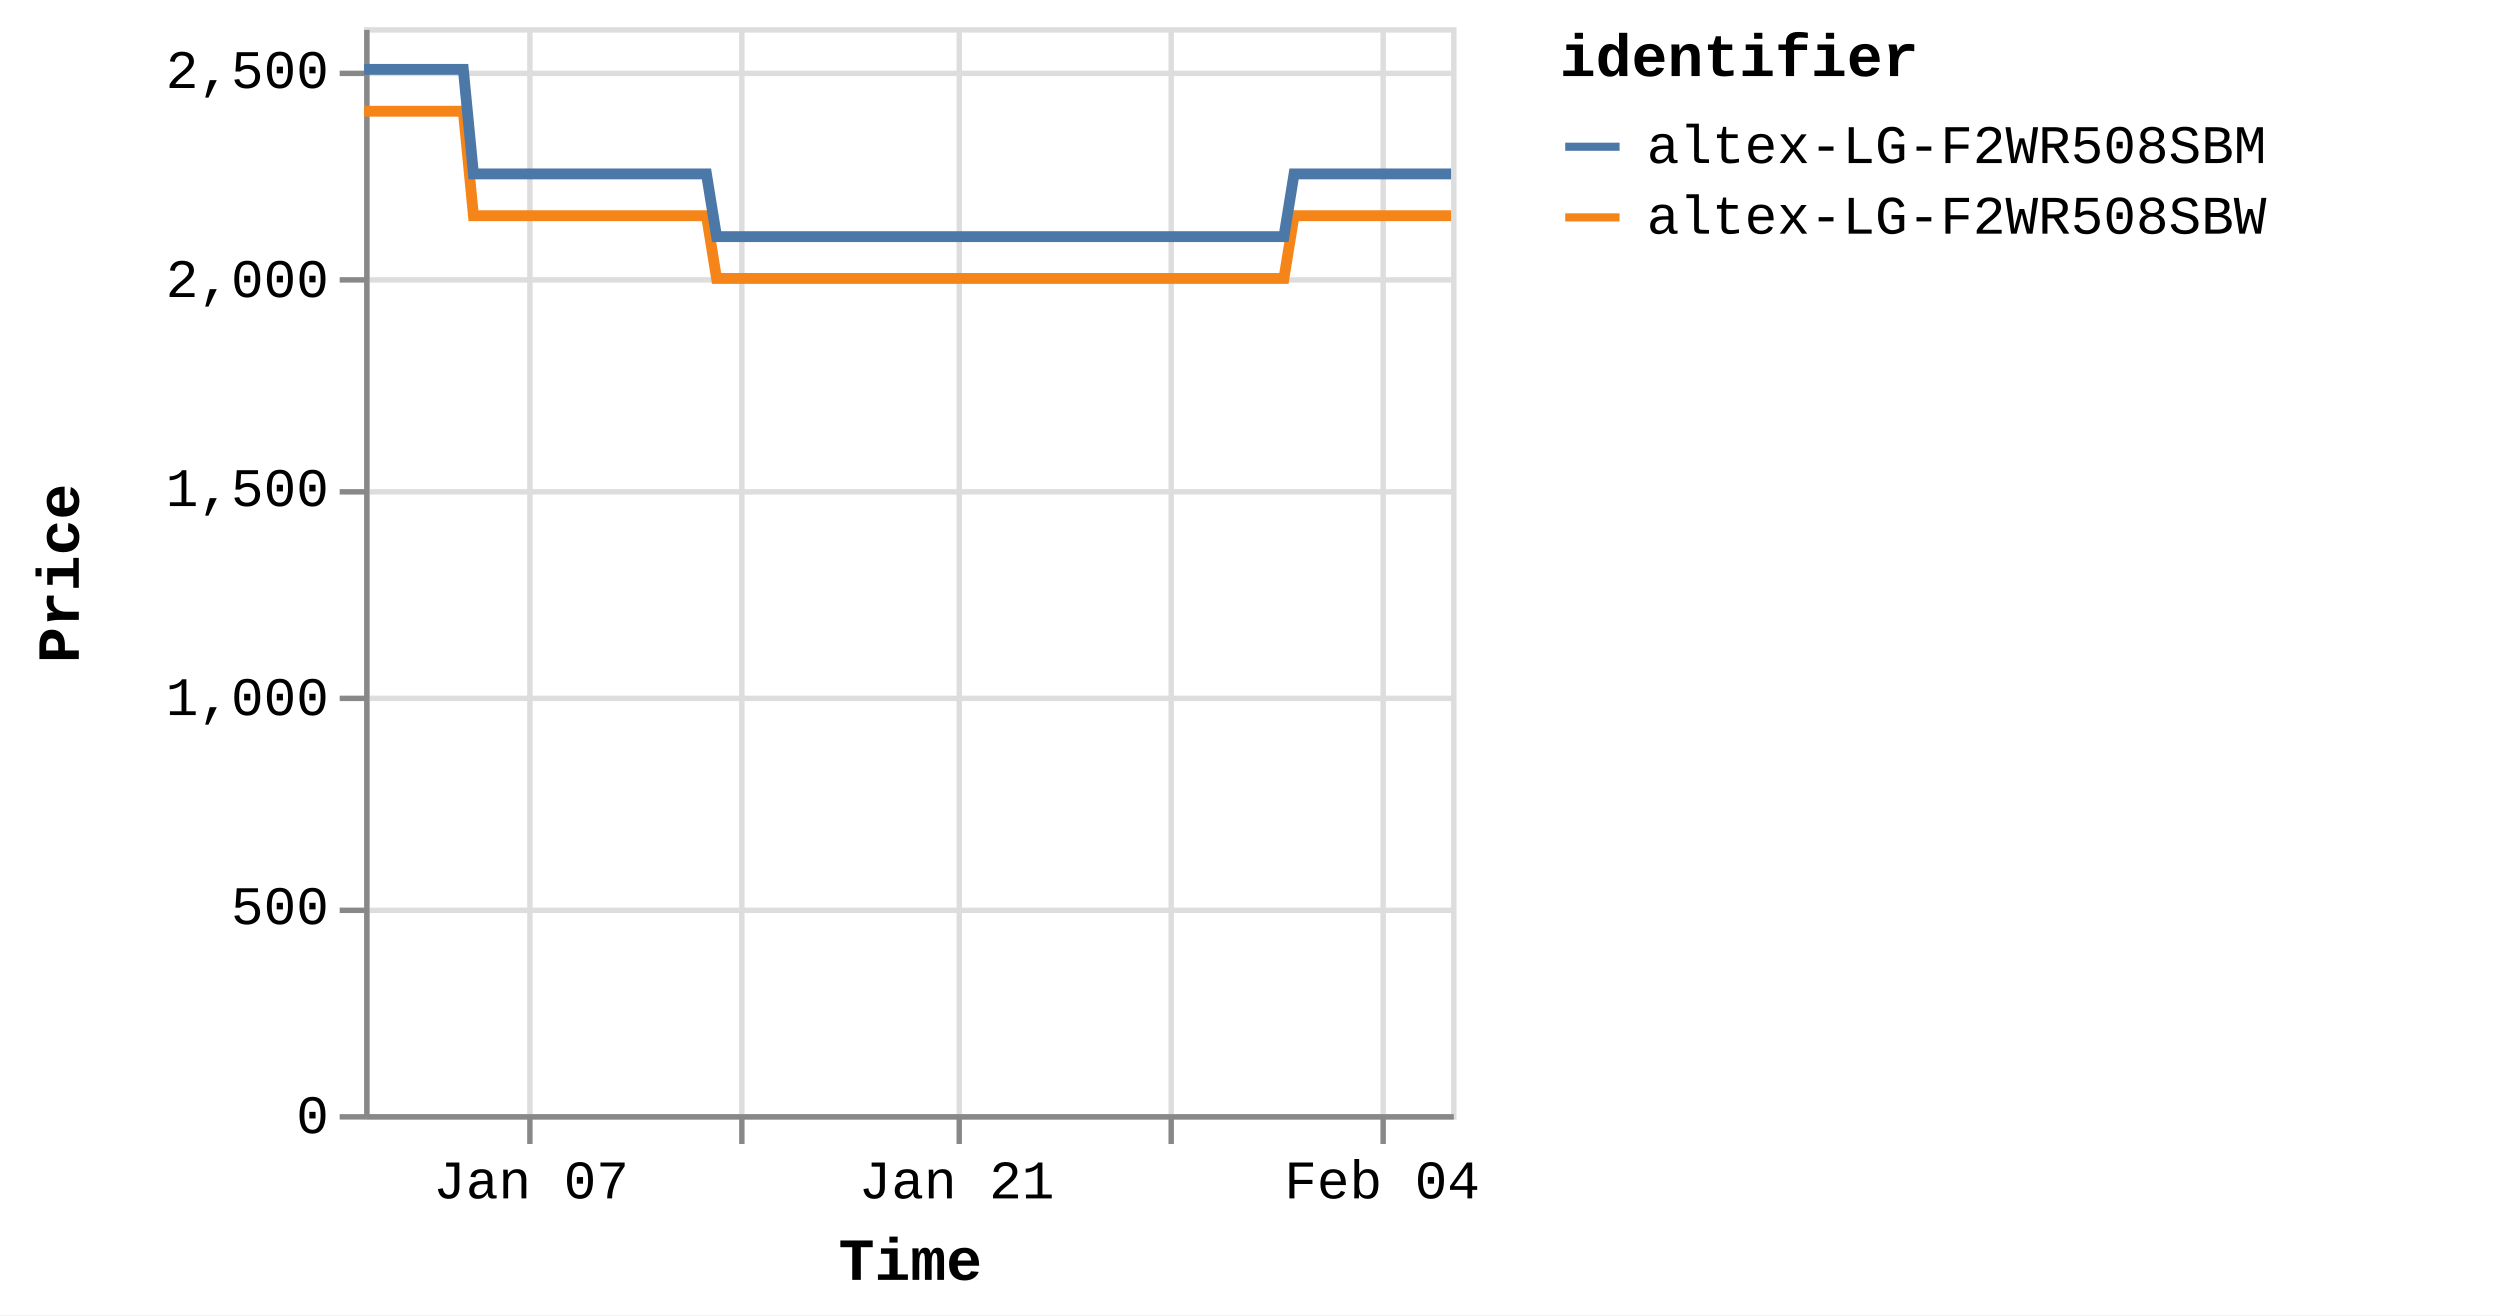
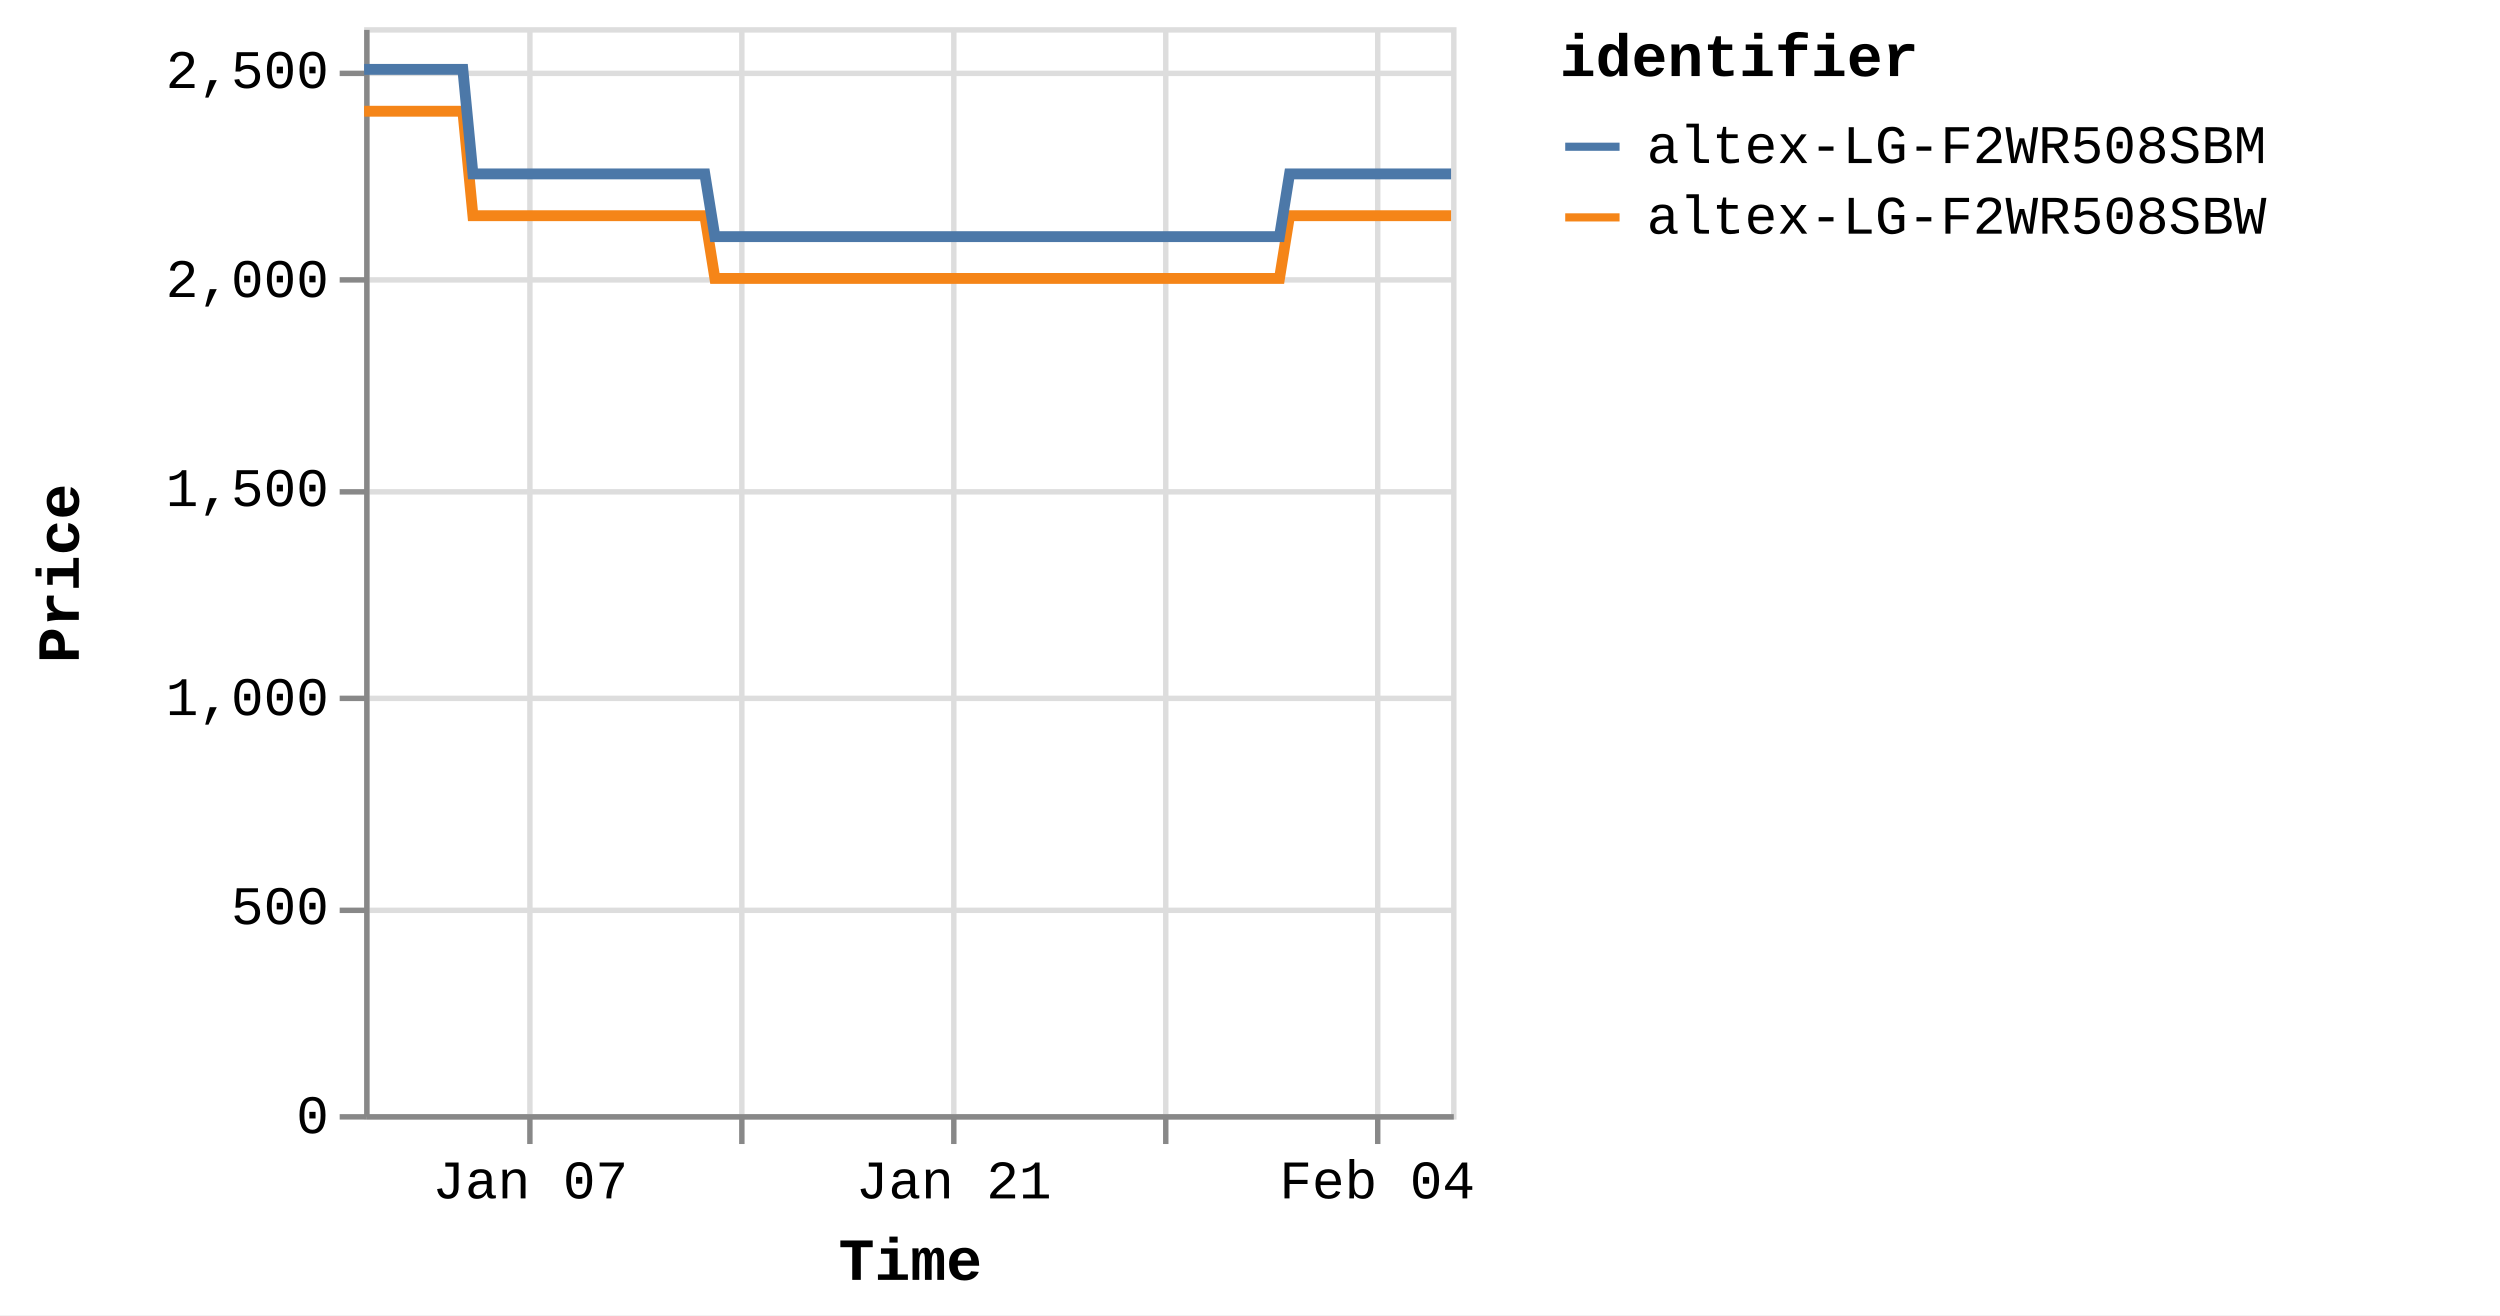
<svg xmlns="http://www.w3.org/2000/svg" version="1.1" class="marks" width="460" height="242" viewBox="0 0 460 242">
  <rect width="460" height="242" fill="white" />
  <g fill="none" stroke-miterlimit="10" transform="translate(67,5)">
    <g class="mark-group role-frame root" role="graphics-object" aria-roledescription="group mark container">
      <g transform="translate(0,0)">
        <path class="background" aria-hidden="true" d="M0.5,0.5h200v200h-200Z" stroke="#ddd" />
        <g>
          <g class="mark-group role-axis" aria-hidden="true">
            <g transform="translate(0.5,200.5)">
              <path class="background" aria-hidden="true" d="M0,0h0v0h0Z" pointer-events="none" />
              <g>
                <g class="mark-rule role-axis-grid" pointer-events="none">
                  <line transform="translate(30,-200)" x2="0" y2="200" stroke="#ddd" stroke-width="1" opacity="1" />
                  <line transform="translate(69,-200)" x2="0" y2="200" stroke="#ddd" stroke-width="1" opacity="1" />
-                   <line transform="translate(109,-200)" x2="0" y2="200" stroke="#ddd" stroke-width="1" opacity="1" />
-                   <line transform="translate(148,-200)" x2="0" y2="200" stroke="#ddd" stroke-width="1" opacity="1" />
-                   <line transform="translate(187,-200)" x2="0" y2="200" stroke="#ddd" stroke-width="1" opacity="1" />
+                   <line transform="translate(108,-200)" x2="0" y2="200" stroke="#ddd" stroke-width="1" opacity="1" />
+                   <line transform="translate(147,-200)" x2="0" y2="200" stroke="#ddd" stroke-width="1" opacity="1" />
+                   <line transform="translate(186,-200)" x2="0" y2="200" stroke="#ddd" stroke-width="1" opacity="1" />
                </g>
              </g>
              <path class="foreground" aria-hidden="true" d="" pointer-events="none" display="none" />
            </g>
          </g>
          <g class="mark-group role-axis" aria-hidden="true">
            <g transform="translate(0.5,0.5)">
              <path class="background" aria-hidden="true" d="M0,0h0v0h0Z" pointer-events="none" />
              <g>
                <g class="mark-rule role-axis-grid" pointer-events="none">
                  <line transform="translate(0,200)" x2="200" y2="0" stroke="#ddd" stroke-width="1" opacity="1" />
                  <line transform="translate(0,162)" x2="200" y2="0" stroke="#ddd" stroke-width="1" opacity="1" />
                  <line transform="translate(0,123)" x2="200" y2="0" stroke="#ddd" stroke-width="1" opacity="1" />
                  <line transform="translate(0,85)" x2="200" y2="0" stroke="#ddd" stroke-width="1" opacity="1" />
                  <line transform="translate(0,46)" x2="200" y2="0" stroke="#ddd" stroke-width="1" opacity="1" />
                  <line transform="translate(0,8)" x2="200" y2="0" stroke="#ddd" stroke-width="1" opacity="1" />
                </g>
              </g>
              <path class="foreground" aria-hidden="true" d="" pointer-events="none" display="none" />
            </g>
          </g>
-           <g class="mark-group role-axis" role="graphics-symbol" aria-roledescription="axis" aria-label="X-axis titled 'Time' for a time scale with values from Monday, 01 January 2024, 2:19:43 PM to Tuesday, 06 February 2024, 8:38:22 AM">
+           <g class="mark-group role-axis" role="graphics-symbol" aria-roledescription="axis" aria-label="X-axis titled 'Time' for a time scale with values from Monday, 01 January 2024, 2:19:43 PM to Tuesday, 06 February 2024, 12:48:31 PM">
            <g transform="translate(0.5,200.5)">
              <path class="background" aria-hidden="true" d="M0,0h0v0h0Z" pointer-events="none" />
              <g>
                <g class="mark-rule role-axis-tick" pointer-events="none">
                  <line transform="translate(30,0)" x2="0" y2="5" stroke="#888" stroke-width="1" opacity="1" />
                  <line transform="translate(69,0)" x2="0" y2="5" stroke="#888" stroke-width="1" opacity="1" />
-                   <line transform="translate(109,0)" x2="0" y2="5" stroke="#888" stroke-width="1" opacity="1" />
-                   <line transform="translate(148,0)" x2="0" y2="5" stroke="#888" stroke-width="1" opacity="1" />
-                   <line transform="translate(187,0)" x2="0" y2="5" stroke="#888" stroke-width="1" opacity="1" />
+                   <line transform="translate(108,0)" x2="0" y2="5" stroke="#888" stroke-width="1" opacity="1" />
+                   <line transform="translate(147,0)" x2="0" y2="5" stroke="#888" stroke-width="1" opacity="1" />
+                   <line transform="translate(186,0)" x2="0" y2="5" stroke="#888" stroke-width="1" opacity="1" />
                </g>
                <g class="mark-text role-axis-label" pointer-events="none">
-                   <text text-anchor="middle" transform="translate(30.21547,15)" font-family="Liberation Mono" font-size="10px" fill="#000" opacity="1">Jan 07</text>
-                   <text text-anchor="middle" transform="translate(69.36212,15)" font-family="Liberation Mono" font-size="10px" fill="#000" opacity="0">Jan 14</text>
-                   <text text-anchor="middle" transform="translate(108.5088,15)" font-family="Liberation Mono" font-size="10px" fill="#000" opacity="1">Jan 21</text>
-                   <text text-anchor="middle" transform="translate(147.6554,15)" font-family="Liberation Mono" font-size="10px" fill="#000" opacity="0">Jan 28</text>
-                   <text text-anchor="middle" transform="translate(186.8021,15)" font-family="Liberation Mono" font-size="10px" fill="#000" opacity="1">Feb 04</text>
+                   <text text-anchor="middle" transform="translate(30.06941,15)" font-family="Liberation Mono" font-size="10px" fill="#000" opacity="1">Jan 07</text>
+                   <text text-anchor="middle" transform="translate(69.02683,15)" font-family="Liberation Mono" font-size="10px" fill="#000" opacity="0">Jan 14</text>
+                   <text text-anchor="middle" transform="translate(107.9842,15)" font-family="Liberation Mono" font-size="10px" fill="#000" opacity="1">Jan 21</text>
+                   <text text-anchor="middle" transform="translate(146.9417,15)" font-family="Liberation Mono" font-size="10px" fill="#000" opacity="0">Jan 28</text>
+                   <text text-anchor="middle" transform="translate(185.8991,15)" font-family="Liberation Mono" font-size="10px" fill="#000" opacity="1">Feb 04</text>
                </g>
                <g class="mark-rule role-axis-domain" pointer-events="none">
                  <line transform="translate(0,0)" x2="200" y2="0" stroke="#888" stroke-width="1" opacity="1" />
                </g>
                <g class="mark-text role-axis-title" pointer-events="none">
                  <text text-anchor="middle" transform="translate(100,30)" font-family="Liberation Mono" font-size="11px" font-weight="bold" fill="#000" opacity="1">Time</text>
                </g>
              </g>
              <path class="foreground" aria-hidden="true" d="" pointer-events="none" display="none" />
            </g>
          </g>
          <g class="mark-group role-axis" role="graphics-symbol" aria-roledescription="axis" aria-label="Y-axis titled 'Price' for a linear scale with values from 0 to 2,600">
            <g transform="translate(0.5,0.5)">
              <path class="background" aria-hidden="true" d="M0,0h0v0h0Z" pointer-events="none" />
              <g>
                <g class="mark-rule role-axis-tick" pointer-events="none">
                  <line transform="translate(0,200)" x2="-5" y2="0" stroke="#888" stroke-width="1" opacity="1" />
                  <line transform="translate(0,162)" x2="-5" y2="0" stroke="#888" stroke-width="1" opacity="1" />
                  <line transform="translate(0,123)" x2="-5" y2="0" stroke="#888" stroke-width="1" opacity="1" />
                  <line transform="translate(0,85)" x2="-5" y2="0" stroke="#888" stroke-width="1" opacity="1" />
                  <line transform="translate(0,46)" x2="-5" y2="0" stroke="#888" stroke-width="1" opacity="1" />
                  <line transform="translate(0,8)" x2="-5" y2="0" stroke="#888" stroke-width="1" opacity="1" />
                </g>
                <g class="mark-text role-axis-label" pointer-events="none">
                  <text text-anchor="end" transform="translate(-7,203)" font-family="Liberation Mono" font-size="10px" fill="#000" opacity="1">0</text>
                  <text text-anchor="end" transform="translate(-7,164.5385)" font-family="Liberation Mono" font-size="10px" fill="#000" opacity="1">500</text>
                  <text text-anchor="end" transform="translate(-7,126.0769)" font-family="Liberation Mono" font-size="10px" fill="#000" opacity="1">1,000</text>
                  <text text-anchor="end" transform="translate(-7,87.61538)" font-family="Liberation Mono" font-size="10px" fill="#000" opacity="1">1,500</text>
                  <text text-anchor="end" transform="translate(-7,49.15385)" font-family="Liberation Mono" font-size="10px" fill="#000" opacity="1">2,000</text>
                  <text text-anchor="end" transform="translate(-7,10.69231)" font-family="Liberation Mono" font-size="10px" fill="#000" opacity="1">2,500</text>
                </g>
                <g class="mark-rule role-axis-domain" pointer-events="none">
                  <line transform="translate(0,200)" x2="0" y2="-200" stroke="#888" stroke-width="1" opacity="1" />
                </g>
                <g class="mark-text role-axis-title" pointer-events="none">
                  <text text-anchor="middle" transform="translate(-51,100) rotate(-90) translate(0,-2)" font-family="Liberation Mono" font-size="11px" font-weight="bold" fill="#000" opacity="1">Price</text>
                </g>
              </g>
              <path class="foreground" aria-hidden="true" d="" pointer-events="none" display="none" />
            </g>
          </g>
          <g class="mark-group role-scope pathgroup" role="graphics-object" aria-roledescription="group mark container">
            <g transform="translate(0,0)">
              <path class="background" aria-hidden="true" d="M0,0h200v200h-200Z" />
              <g>
                <g class="mark-line role-mark marks" role="graphics-object" aria-roledescription="line mark container">
-                   <path aria-label="Time: Jan 01, 2024; Price: 2399; identifier: altex-LG-F2WR508SBW" role="graphics-symbol" aria-roledescription="line mark" d="M0,15.462L0.585,15.462L1.471,15.462L3.335,15.462L4.268,15.462L5.248,15.462L6.138,15.462L7.063,15.462L8.928,15.462L9.86,15.462L10.841,15.462L11.732,15.462L12.654,15.462L14.521,15.462L15.454,15.462L16.432,15.462L17.331,15.462L18.249,15.462L20.115,34.692L21.047,34.692L22.025,34.692L22.921,34.692L23.84,34.692L25.706,34.692L26.637,34.692L27.614,34.692L28.508,34.692L29.432,34.692L31.302,34.692L32.229,34.692L33.205,34.692L34.101,34.692L35.025,34.692L36.894,34.692L37.828,34.692L38.809,34.692L39.701,34.692L40.616,34.692L42.488,34.692L43.419,34.692L44.411,34.692L45.295,34.692L46.209,34.692L48.08,34.692L49.012,34.692L49.993,34.692L50.883,34.692L51.802,34.692L53.671,34.692L54.603,34.692L55.587,34.692L56.479,34.692L57.394,34.692L59.262,34.692L60.196,34.692L61.175,34.692L62.069,34.692L62.987,34.692L64.852,46.231L65.783,46.231L66.759,46.231L67.655,46.231L68.578,46.231L70.449,46.231L71.375,46.231L72.351,46.231L73.246,46.231L74.171,46.231L76.042,46.231L76.975,46.231L77.959,46.231L78.849,46.231L79.763,46.231L81.632,46.231L82.568,46.231L83.549,46.231L84.442,46.231L85.356,46.231L87.225,46.231L88.161,46.231L89.143,46.231L90.033,46.231L90.948,46.231L92.816,46.231L93.749,46.231L94.732,46.231L95.622,46.231L96.543,46.231L98.41,46.231L99.343,46.231L100.325,46.231L101.219,46.231L102.133,46.231L104.002,46.231L104.929,46.231L105.907,46.231L106.806,46.231L107.727,46.231L109.59,46.231L110.522,46.231L111.499,46.231L112.395,46.231L113.318,46.231L115.191,46.231L116.125,46.231L117.109,46.231L117.994,46.231L118.911,46.231L120.78,46.231L121.716,46.231L122.699,46.231L123.591,46.231L124.503,46.231L126.374,46.231L127.308,46.231L128.291,46.231L129.181,46.231L130.096,46.231L131.968,46.231L132.898,46.231L133.883,46.231L134.777,46.231L135.687,46.231L137.554,46.231L138.489,46.231L139.456,46.231L140.35,46.231L141.283,46.231L143.144,46.231L144.078,46.231L145.035,46.231L145.94,46.231L146.871,46.231L148.737,46.231L149.669,46.231L150.63,46.231L151.533,46.231L152.465,46.231L154.329,46.231L155.264,46.231L156.231,46.231L157.127,46.231L158.058,46.231L159.92,46.231L160.853,46.231L161.822,46.231L162.73,46.231L163.649,46.231L165.512,46.231L166.446,46.231L167.416,46.231L168.31,46.231L169.241,46.231L171.105,34.692L172.038,34.692L173.009,34.692L173.901,34.692L174.833,34.692L176.7,34.692L177.63,34.692L178.599,34.692L179.493,34.692L180.426,34.692L182.291,34.692L183.223,34.692L184.184,34.692L185.087,34.692L186.022,34.692L187.888,34.692L188.817,34.692L189.776,34.692L190.678,34.692L191.61,34.692L193.475,34.692L194.411,34.692L195.38,34.692L196.273,34.692L197.203,34.692L199.067,34.692L200,34.692" stroke="#f58518" stroke-width="2" />
+                   <path aria-label="Time: Jan 01, 2024; Price: 2399; identifier: altex-LG-F2WR508SBW" role="graphics-symbol" aria-roledescription="line mark" d="M0,15.462L0.583,15.462L1.464,15.462L3.319,15.462L4.248,15.462L5.223,15.462L6.109,15.462L7.029,15.462L8.885,15.462L9.813,15.462L10.789,15.462L11.676,15.462L12.593,15.462L14.45,15.462L15.379,15.462L16.353,15.462L17.247,15.462L18.16,15.462L20.018,34.692L20.945,34.692L21.919,34.692L22.81,34.692L23.724,34.692L25.582,34.692L26.508,34.692L27.48,34.692L28.371,34.692L29.29,34.692L31.151,34.692L32.073,34.692L33.045,34.692L33.936,34.692L34.855,34.692L36.715,34.692L37.646,34.692L38.621,34.692L39.509,34.692L40.42,34.692L42.283,34.692L43.209,34.692L44.197,34.692L45.076,34.692L45.986,34.692L47.847,34.692L48.775,34.692L49.752,34.692L50.637,34.692L51.551,34.692L53.411,34.692L54.339,34.692L55.318,34.692L56.206,34.692L57.117,34.692L58.976,34.692L59.905,34.692L60.879,34.692L61.769,34.692L62.683,34.692L64.539,46.231L65.465,46.231L66.437,46.231L67.328,46.231L68.247,46.231L70.108,46.231L71.03,46.231L72.001,46.231L72.892,46.231L73.812,46.231L75.674,46.231L76.603,46.231L77.583,46.231L78.468,46.231L79.378,46.231L81.237,46.231L82.169,46.231L83.146,46.231L84.034,46.231L84.943,46.231L86.803,46.231L87.734,46.231L88.712,46.231L89.598,46.231L90.509,46.231L92.367,46.231L93.296,46.231L94.274,46.231L95.16,46.231L96.076,46.231L97.934,46.231L98.863,46.231L99.84,46.231L100.729,46.231L101.639,46.231L103.499,46.231L104.421,46.231L105.395,46.231L106.29,46.231L107.206,46.231L109.061,46.231L109.988,46.231L110.96,46.231L111.852,46.231L112.771,46.231L114.634,46.231L115.564,46.231L116.542,46.231L117.423,46.231L118.336,46.231L120.196,46.231L121.128,46.231L122.106,46.231L122.993,46.231L123.901,46.231L125.763,46.231L126.692,46.231L127.671,46.231L128.556,46.231L129.467,46.231L131.33,46.231L132.256,46.231L133.236,46.231L134.125,46.231L135.032,46.231L136.889,46.231L137.82,46.231L138.782,46.231L139.672,46.231L140.6,46.231L142.452,46.231L143.382,46.231L144.334,46.231L145.235,46.231L146.161,46.231L148.018,46.231L148.946,46.231L149.902,46.231L150.8,46.231L151.728,46.231L153.583,46.231L154.513,46.231L155.476,46.231L156.367,46.231L157.294,46.231L159.147,46.231L160.075,46.231L161.04,46.231L161.944,46.231L162.857,46.231L164.712,46.231L165.641,46.231L166.607,46.231L167.496,46.231L168.423,46.231L170.278,34.692L171.207,34.692L172.173,34.692L173.061,34.692L173.988,34.692L175.846,34.692L176.771,34.692L177.736,34.692L178.625,34.692L179.554,34.692L181.41,34.692L182.338,34.692L183.294,34.692L184.192,34.692L185.123,34.692L186.98,34.692L187.904,34.692L188.859,34.692L189.757,34.692L190.684,34.692L192.54,34.692L193.471,34.692L194.436,34.692L195.325,34.692L196.25,34.692L198.105,34.692L199.033,34.692L200,34.692" stroke="#f58518" stroke-width="2" />
                </g>
              </g>
              <path class="foreground" aria-hidden="true" d="" display="none" />
            </g>
            <g transform="translate(0,0)">
              <path class="background" aria-hidden="true" d="M0,0h200v200h-200Z" />
              <g>
                <g class="mark-line role-mark marks" role="graphics-object" aria-roledescription="line mark container">
-                   <path aria-label="Time: Jan 01, 2024; Price: 2499; identifier: altex-LG-F2WR508SBM" role="graphics-symbol" aria-roledescription="line mark" d="M0,7.769L0.586,7.769L1.471,7.769L3.335,7.769L4.268,7.769L5.248,7.769L6.139,7.769L7.063,7.769L8.928,7.769L9.861,7.769L10.842,7.769L11.732,7.769L12.654,7.769L14.521,7.769L15.454,7.769L16.432,7.769L17.331,7.769L18.25,7.769L20.116,27L21.047,27L22.025,27L22.921,27L23.84,27L25.706,27L26.637,27L27.614,27L28.509,27L29.432,27L31.302,27L32.229,27L33.205,27L34.101,27L35.025,27L36.894,27L37.829,27L38.809,27L39.701,27L40.616,27L42.488,27L43.419,27L44.411,27L45.295,27L46.21,27L48.08,27L49.012,27L49.994,27L50.883,27L51.802,27L53.671,27L54.604,27L55.587,27L56.479,27L57.395,27L59.263,27L60.196,27L61.175,27L62.069,27L62.987,27L64.852,38.538L65.783,38.538L66.759,38.538L67.655,38.538L68.579,38.538L70.449,38.538L71.375,38.538L72.351,38.538L73.246,38.538L74.171,38.538L76.042,38.538L76.975,38.538L77.96,38.538L78.849,38.538L79.764,38.538L81.632,38.538L82.568,38.538L83.55,38.538L84.444,38.538L85.356,38.538L87.225,38.538L88.161,38.538L89.143,38.538L90.033,38.538L90.948,38.538L92.816,38.538L93.749,38.538L94.732,38.538L95.622,38.538L96.543,38.538L98.41,38.538L99.343,38.538L100.325,38.538L101.219,38.538L102.133,38.538L104.002,38.538L104.929,38.538L105.907,38.538L106.806,38.538L107.727,38.538L109.591,38.538L110.522,38.538L111.499,38.538L112.395,38.538L113.319,38.538L115.192,38.538L116.125,38.538L117.109,38.538L117.994,38.538L118.911,38.538L120.78,38.538L121.717,38.538L122.699,38.538L123.591,38.538L124.503,38.538L126.374,38.538L127.308,38.538L128.291,38.538L129.181,38.538L130.096,38.538L131.968,38.538L132.898,38.538L133.883,38.538L134.777,38.538L135.688,38.538L137.555,38.538L138.489,38.538L139.456,38.538L140.35,38.538L141.283,38.538L143.144,38.538L144.079,38.538L145.036,38.538L145.94,38.538L146.871,38.538L148.737,38.538L149.669,38.538L150.631,38.538L151.533,38.538L152.465,38.538L154.329,38.538L155.264,38.538L156.231,38.538L157.127,38.538L158.058,38.538L159.92,38.538L160.853,38.538L161.822,38.538L162.731,38.538L163.649,38.538L165.513,38.538L166.446,38.538L167.416,38.538L168.31,38.538L169.241,38.538L171.106,27L172.039,27L173.009,27L173.902,27L174.833,27L176.7,27L177.63,27L178.599,27L179.493,27L180.427,27L182.291,27L183.223,27L184.184,27L185.087,27L186.022,27L187.888,27L188.817,27L189.776,27L190.679,27L191.611,27L193.475,27L194.411,27L195.381,27L196.274,27L197.203,27L199.068,27L200,27" stroke="#4c78a8" stroke-width="2" />
+                   <path aria-label="Time: Jan 01, 2024; Price: 2499; identifier: altex-LG-F2WR508SBM" role="graphics-symbol" aria-roledescription="line mark" d="M0,7.769L0.583,7.769L1.464,7.769L3.319,7.769L4.248,7.769L5.223,7.769L6.109,7.769L7.029,7.769L8.885,7.769L9.813,7.769L10.789,7.769L11.676,7.769L12.593,7.769L14.45,7.769L15.379,7.769L16.353,7.769L17.247,7.769L18.161,7.769L20.019,27L20.945,27L21.919,27L22.81,27L23.725,27L25.582,27L26.508,27L27.48,27L28.371,27L29.29,27L31.151,27L32.073,27L33.045,27L33.937,27L34.855,27L36.716,27L37.646,27L38.622,27L39.509,27L40.42,27L42.283,27L43.209,27L44.197,27L45.076,27L45.986,27L47.848,27L48.775,27L49.752,27L50.637,27L51.552,27L53.411,27L54.34,27L55.319,27L56.206,27L57.117,27L58.976,27L59.905,27L60.88,27L61.769,27L62.683,27L64.539,38.538L65.465,38.538L66.437,38.538L67.328,38.538L68.247,38.538L70.108,38.538L71.03,38.538L72.001,38.538L72.892,38.538L73.813,38.538L75.674,38.538L76.603,38.538L77.583,38.538L78.468,38.538L79.378,38.538L81.237,38.538L82.169,38.538L83.146,38.538L84.036,38.538L84.944,38.538L86.803,38.538L87.735,38.538L88.712,38.538L89.598,38.538L90.509,38.538L92.368,38.538L93.296,38.538L94.274,38.538L95.16,38.538L96.077,38.538L97.935,38.538L98.863,38.538L99.84,38.538L100.73,38.538L101.639,38.538L103.499,38.538L104.422,38.538L105.395,38.538L106.29,38.538L107.206,38.538L109.061,38.538L109.988,38.538L110.96,38.538L111.852,38.538L112.771,38.538L114.635,38.538L115.564,38.538L116.543,38.538L117.424,38.538L118.336,38.538L120.197,38.538L121.128,38.538L122.106,38.538L122.994,38.538L123.901,38.538L125.763,38.538L126.692,38.538L127.671,38.538L128.556,38.538L129.467,38.538L131.33,38.538L132.256,38.538L133.236,38.538L134.126,38.538L135.032,38.538L136.89,38.538L137.82,38.538L138.782,38.538L139.672,38.538L140.6,38.538L142.452,38.538L143.382,38.538L144.334,38.538L145.235,38.538L146.161,38.538L148.018,38.538L148.946,38.538L149.902,38.538L150.801,38.538L151.728,38.538L153.583,38.538L154.513,38.538L155.476,38.538L156.367,38.538L157.294,38.538L159.147,38.538L160.075,38.538L161.04,38.538L161.944,38.538L162.858,38.538L164.713,38.538L165.641,38.538L166.607,38.538L167.496,38.538L168.423,38.538L170.278,27L171.207,27L172.173,27L173.061,27L173.988,27L175.846,27L176.772,27L177.736,27L178.626,27L179.554,27L181.41,27L182.338,27L183.294,27L184.192,27L185.123,27L186.98,27L187.904,27L188.859,27L189.757,27L190.684,27L192.54,27L193.471,27L194.436,27L195.325,27L196.25,27L198.105,27L199.033,27L200,27" stroke="#4c78a8" stroke-width="2" />
                </g>
              </g>
              <path class="foreground" aria-hidden="true" d="" display="none" />
            </g>
          </g>
          <g class="mark-group role-legend" role="graphics-symbol" aria-roledescription="legend" aria-label="Symbol legend titled 'identifier' for stroke color with 2 values: altex-LG-F2WR508SBM, altex-LG-F2WR508SBW">
            <g transform="translate(220,0)">
              <path class="background" aria-hidden="true" d="M0,0h168v40h-168Z" pointer-events="none" />
              <g>
                <g class="mark-group role-legend-entry">
                  <g transform="translate(0,16)">
                    <path class="background" aria-hidden="true" d="M0,0h0v0h0Z" pointer-events="none" />
                    <g>
                      <g class="mark-group role-scope" role="graphics-object" aria-roledescription="group mark container">
                        <g transform="translate(0,0)">
                          <path class="background" aria-hidden="true" d="M0,0h168v11h-168Z" pointer-events="none" opacity="1" />
                          <g>
                            <g class="mark-symbol role-legend-symbol" pointer-events="none">
                              <path transform="translate(6,6)" d="M-5,0L5,0" stroke="#4c78a8" stroke-width="1.5" opacity="1" />
                            </g>
                            <g class="mark-text role-legend-label" pointer-events="none">
                              <text text-anchor="start" transform="translate(16,9)" font-family="Liberation Mono" font-size="10px" fill="#000" opacity="1">altex-LG-F2WR508SBM</text>
                            </g>
                          </g>
                          <path class="foreground" aria-hidden="true" d="" pointer-events="none" display="none" />
                        </g>
                        <g transform="translate(0,13)">
                          <path class="background" aria-hidden="true" d="M0,0h168v11h-168Z" pointer-events="none" opacity="1" />
                          <g>
                            <g class="mark-symbol role-legend-symbol" pointer-events="none">
                              <path transform="translate(6,6)" d="M-5,0L5,0" stroke="#f58518" stroke-width="1.5" opacity="1" />
                            </g>
                            <g class="mark-text role-legend-label" pointer-events="none">
                              <text text-anchor="start" transform="translate(16,9)" font-family="Liberation Mono" font-size="10px" fill="#000" opacity="1">altex-LG-F2WR508SBW</text>
                            </g>
                          </g>
                          <path class="foreground" aria-hidden="true" d="" pointer-events="none" display="none" />
                        </g>
                      </g>
                    </g>
                    <path class="foreground" aria-hidden="true" d="" pointer-events="none" display="none" />
                  </g>
                </g>
                <g class="mark-text role-legend-title" pointer-events="none">
                  <text text-anchor="start" transform="translate(0,9)" font-family="Liberation Mono" font-size="11px" font-weight="bold" fill="#000" opacity="1">identifier</text>
                </g>
              </g>
              <path class="foreground" aria-hidden="true" d="" pointer-events="none" display="none" />
            </g>
          </g>
        </g>
        <path class="foreground" aria-hidden="true" d="" display="none" />
      </g>
    </g>
  </g>
</svg>
